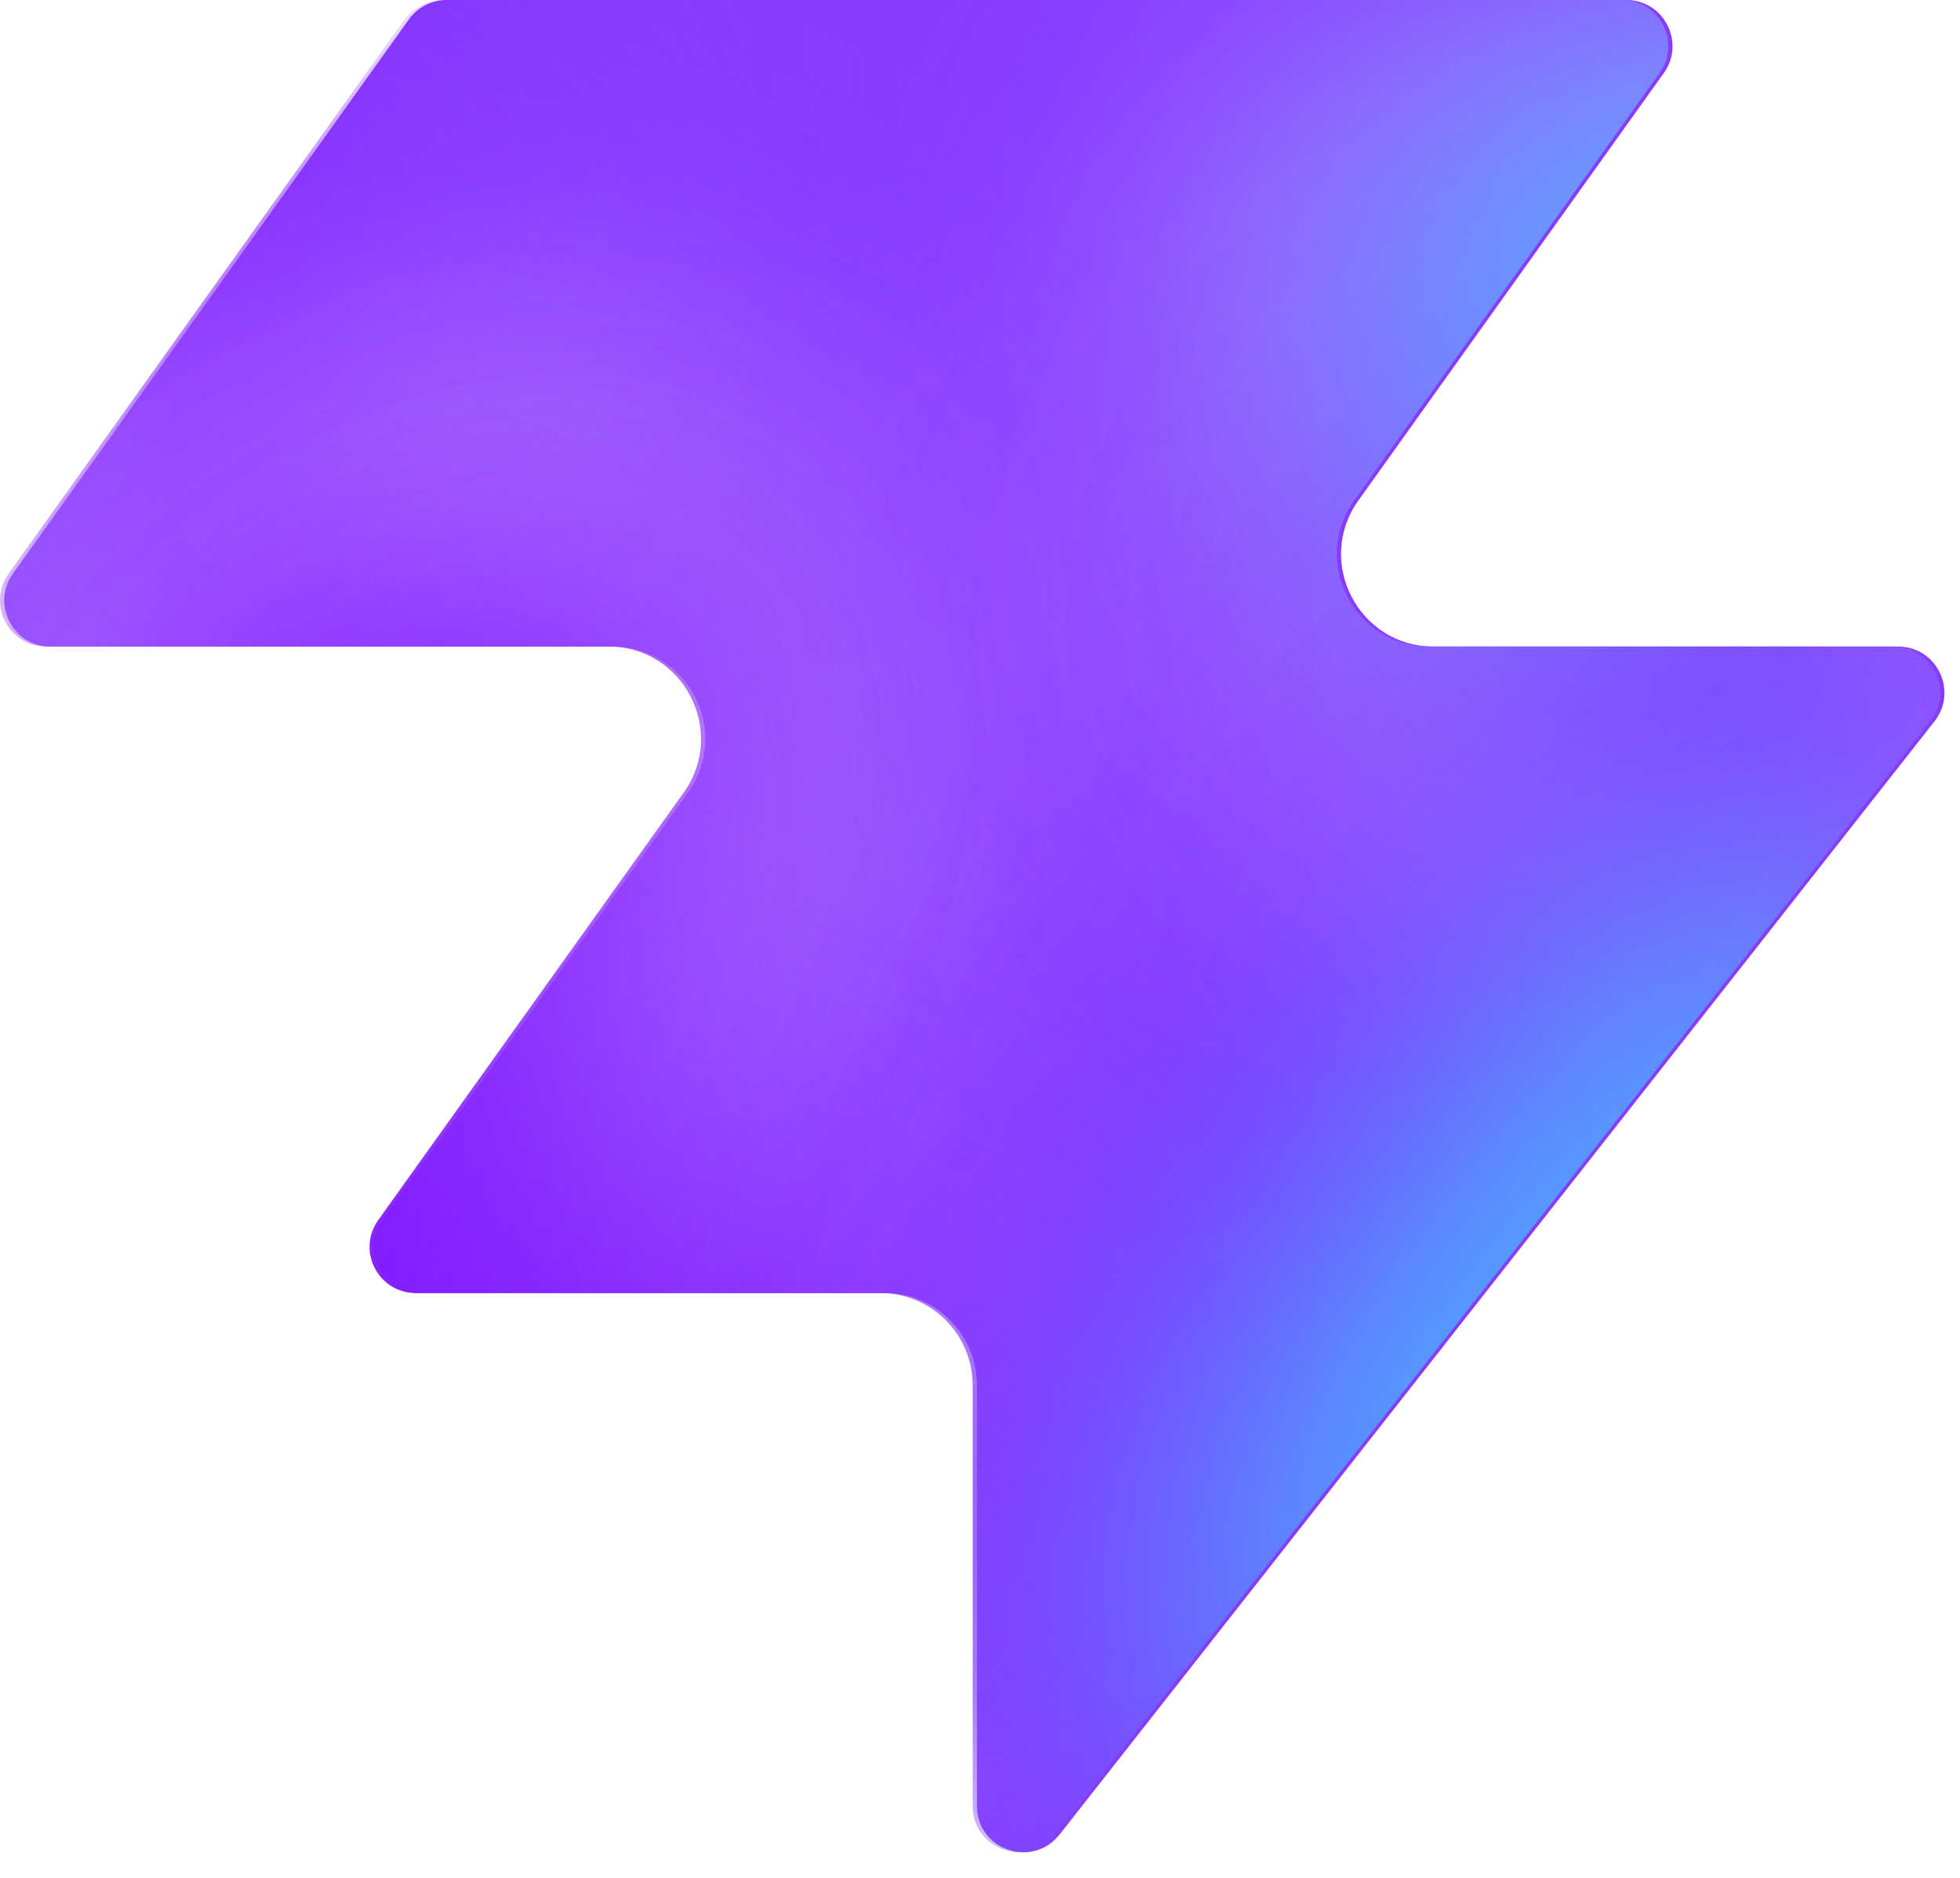
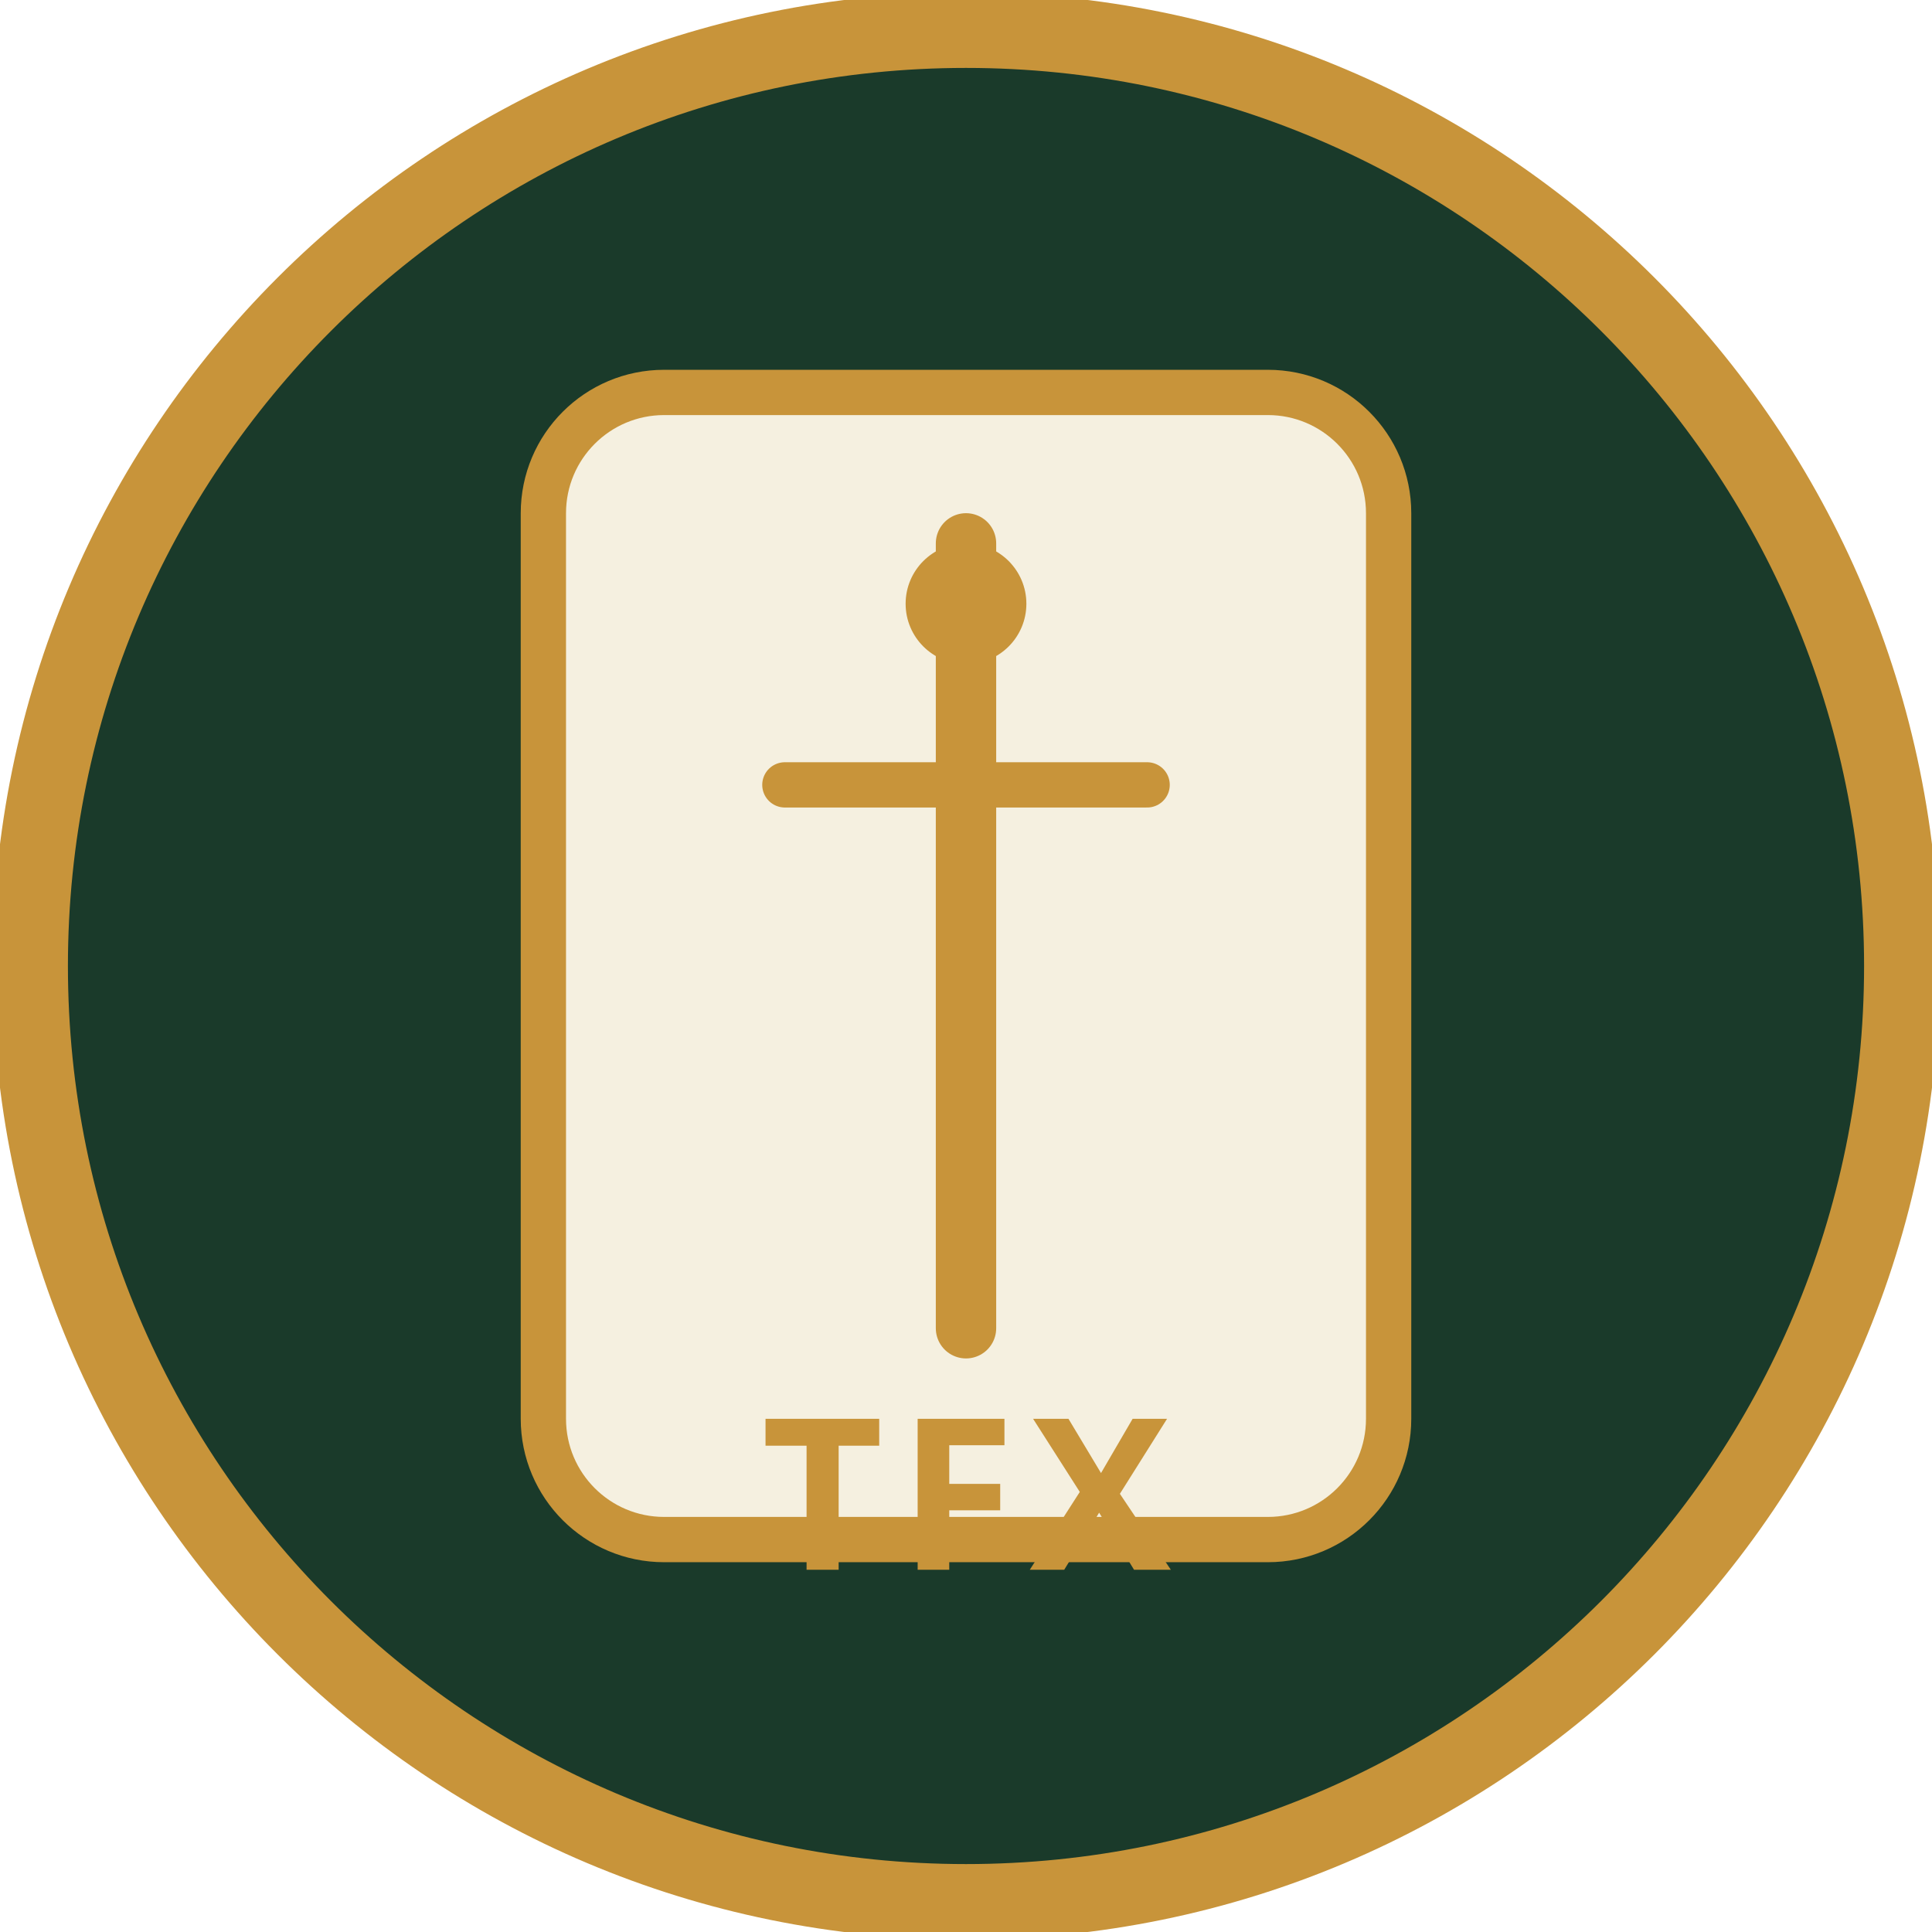
- <svg xmlns="http://www.w3.org/2000/svg" width="48" height="46" fill="none" viewBox="0 0 48 46">
-   <path fill="#863bff" d="M25.946 44.938c-.664.845-2.021.375-2.021-.698V33.937a2.26 2.26 0 0 0-2.262-2.262H10.287c-.92 0-1.456-1.04-.92-1.788l7.48-10.471c1.07-1.497 0-3.578-1.842-3.578H1.237c-.92 0-1.456-1.04-.92-1.788L10.013.474c.214-.297.556-.474.92-.474h28.894c.92 0 1.456 1.04.92 1.788l-7.48 10.471c-1.07 1.498 0 3.579 1.842 3.579h11.377c.943 0 1.473 1.088.89 1.83L25.947 44.94z" style="fill:#863bff;fill:color(display-p3 .525 .23 1);fill-opacity:1" />
-   <mask id="a" width="48" height="46" x="0" y="0" maskUnits="userSpaceOnUse" style="mask-type:alpha">
-     <path fill="#000" d="M25.842 44.938c-.664.844-2.021.375-2.021-.698V33.937a2.26 2.26 0 0 0-2.262-2.262H10.183c-.92 0-1.456-1.04-.92-1.788l7.48-10.471c1.07-1.498 0-3.579-1.842-3.579H1.133c-.92 0-1.456-1.04-.92-1.787L9.91.473c.214-.297.556-.474.92-.474h28.894c.92 0 1.456 1.04.92 1.788l-7.48 10.471c-1.07 1.498 0 3.578 1.842 3.578h11.377c.943 0 1.473 1.088.89 1.832L25.843 44.94z" style="fill:#000;fill-opacity:1" />
-   </mask>
-   <g mask="url(#a)">
-     <g filter="url(#b)">
-       <ellipse cx="5.508" cy="14.704" fill="#ede6ff" rx="5.508" ry="14.704" style="fill:#ede6ff;fill:color(display-p3 .927 .903 1);fill-opacity:1" transform="matrix(.00324 1 1 -.00324 -4.47 31.516)" />
-     </g>
-     <g filter="url(#c)">
-       <ellipse cx="10.399" cy="29.851" fill="#ede6ff" rx="10.399" ry="29.851" style="fill:#ede6ff;fill:color(display-p3 .927 .903 1);fill-opacity:1" transform="matrix(.00324 1 1 -.00324 -39.328 7.883)" />
-     </g>
-     <g filter="url(#d)">
-       <ellipse cx="5.508" cy="30.487" fill="#7e14ff" rx="5.508" ry="30.487" style="fill:#7e14ff;fill:color(display-p3 .492 .077 1);fill-opacity:1" transform="rotate(89.814 -25.913 -14.639)scale(1 -1)" />
-     </g>
-     <g filter="url(#e)">
-       <ellipse cx="5.508" cy="30.599" fill="#7e14ff" rx="5.508" ry="30.599" style="fill:#7e14ff;fill:color(display-p3 .492 .077 1);fill-opacity:1" transform="rotate(89.814 -32.644 -3.334)scale(1 -1)" />
-     </g>
-     <g filter="url(#f)">
-       <ellipse cx="5.508" cy="30.599" fill="#7e14ff" rx="5.508" ry="30.599" style="fill:#7e14ff;fill:color(display-p3 .492 .077 1);fill-opacity:1" transform="matrix(.00324 1 1 -.00324 -34.34 30.47)" />
-     </g>
-     <g filter="url(#g)">
-       <ellipse cx="14.072" cy="22.078" fill="#ede6ff" rx="14.072" ry="22.078" style="fill:#ede6ff;fill:color(display-p3 .927 .903 1);fill-opacity:1" transform="rotate(93.35 24.506 48.493)scale(-1 1)" />
-     </g>
-     <g filter="url(#h)">
-       <ellipse cx="3.47" cy="21.501" fill="#7e14ff" rx="3.47" ry="21.501" style="fill:#7e14ff;fill:color(display-p3 .492 .077 1);fill-opacity:1" transform="rotate(89.009 28.708 47.59)scale(-1 1)" />
-     </g>
-     <g filter="url(#i)">
-       <ellipse cx="3.47" cy="21.501" fill="#7e14ff" rx="3.47" ry="21.501" style="fill:#7e14ff;fill:color(display-p3 .492 .077 1);fill-opacity:1" transform="rotate(89.009 28.708 47.59)scale(-1 1)" />
-     </g>
-     <g filter="url(#j)">
-       <ellipse cx=".387" cy="8.972" fill="#7e14ff" rx="4.407" ry="29.108" style="fill:#7e14ff;fill:color(display-p3 .492 .077 1);fill-opacity:1" transform="rotate(39.51 .387 8.972)" />
-     </g>
-     <g filter="url(#k)">
-       <ellipse cx="47.523" cy="-6.092" fill="#7e14ff" rx="4.407" ry="29.108" style="fill:#7e14ff;fill:color(display-p3 .492 .077 1);fill-opacity:1" transform="rotate(37.892 47.523 -6.092)" />
-     </g>
-     <g filter="url(#l)">
-       <ellipse cx="41.412" cy="6.333" fill="#47bfff" rx="5.971" ry="9.665" style="fill:#47bfff;fill:color(display-p3 .28 .748 1);fill-opacity:1" transform="rotate(37.892 41.412 6.333)" />
-     </g>
-     <g filter="url(#m)">
-       <ellipse cx="-1.879" cy="38.332" fill="#7e14ff" rx="4.407" ry="29.108" style="fill:#7e14ff;fill:color(display-p3 .492 .077 1);fill-opacity:1" transform="rotate(37.892 -1.88 38.332)" />
-     </g>
-     <g filter="url(#n)">
-       <ellipse cx="-1.879" cy="38.332" fill="#7e14ff" rx="4.407" ry="29.108" style="fill:#7e14ff;fill:color(display-p3 .492 .077 1);fill-opacity:1" transform="rotate(37.892 -1.88 38.332)" />
-     </g>
-     <g filter="url(#o)">
-       <ellipse cx="35.651" cy="29.907" fill="#7e14ff" rx="4.407" ry="29.108" style="fill:#7e14ff;fill:color(display-p3 .492 .077 1);fill-opacity:1" transform="rotate(37.892 35.651 29.907)" />
-     </g>
-     <g filter="url(#p)">
-       <ellipse cx="38.418" cy="32.4" fill="#47bfff" rx="5.971" ry="15.297" style="fill:#47bfff;fill:color(display-p3 .28 .748 1);fill-opacity:1" transform="rotate(37.892 38.418 32.4)" />
-     </g>
-   </g>
-   <defs>
-     <filter id="b" width="60.045" height="41.654" x="-19.77" y="16.149" color-interpolation-filters="sRGB" filterUnits="userSpaceOnUse">
-       <feFlood flood-opacity="0" result="BackgroundImageFix" />
-       <feBlend in="SourceGraphic" in2="BackgroundImageFix" result="shape" />
-       <feGaussianBlur result="effect1_foregroundBlur_2002_17158" stdDeviation="7.659" />
-     </filter>
-     <filter id="c" width="90.34" height="51.437" x="-54.613" y="-7.533" color-interpolation-filters="sRGB" filterUnits="userSpaceOnUse">
-       <feFlood flood-opacity="0" result="BackgroundImageFix" />
-       <feBlend in="SourceGraphic" in2="BackgroundImageFix" result="shape" />
-       <feGaussianBlur result="effect1_foregroundBlur_2002_17158" stdDeviation="7.659" />
-     </filter>
-     <filter id="d" width="79.355" height="29.4" x="-49.64" y="2.03" color-interpolation-filters="sRGB" filterUnits="userSpaceOnUse">
-       <feFlood flood-opacity="0" result="BackgroundImageFix" />
-       <feBlend in="SourceGraphic" in2="BackgroundImageFix" result="shape" />
-       <feGaussianBlur result="effect1_foregroundBlur_2002_17158" stdDeviation="4.596" />
-     </filter>
-     <filter id="e" width="79.579" height="29.4" x="-45.045" y="20.029" color-interpolation-filters="sRGB" filterUnits="userSpaceOnUse">
-       <feFlood flood-opacity="0" result="BackgroundImageFix" />
-       <feBlend in="SourceGraphic" in2="BackgroundImageFix" result="shape" />
-       <feGaussianBlur result="effect1_foregroundBlur_2002_17158" stdDeviation="4.596" />
-     </filter>
-     <filter id="f" width="79.579" height="29.4" x="-43.513" y="21.178" color-interpolation-filters="sRGB" filterUnits="userSpaceOnUse">
-       <feFlood flood-opacity="0" result="BackgroundImageFix" />
-       <feBlend in="SourceGraphic" in2="BackgroundImageFix" result="shape" />
-       <feGaussianBlur result="effect1_foregroundBlur_2002_17158" stdDeviation="4.596" />
-     </filter>
-     <filter id="g" width="74.749" height="58.852" x="15.756" y="-17.901" color-interpolation-filters="sRGB" filterUnits="userSpaceOnUse">
-       <feFlood flood-opacity="0" result="BackgroundImageFix" />
-       <feBlend in="SourceGraphic" in2="BackgroundImageFix" result="shape" />
-       <feGaussianBlur result="effect1_foregroundBlur_2002_17158" stdDeviation="7.659" />
-     </filter>
-     <filter id="h" width="61.377" height="25.362" x="23.548" y="2.284" color-interpolation-filters="sRGB" filterUnits="userSpaceOnUse">
-       <feFlood flood-opacity="0" result="BackgroundImageFix" />
-       <feBlend in="SourceGraphic" in2="BackgroundImageFix" result="shape" />
-       <feGaussianBlur result="effect1_foregroundBlur_2002_17158" stdDeviation="4.596" />
-     </filter>
-     <filter id="i" width="61.377" height="25.362" x="23.548" y="2.284" color-interpolation-filters="sRGB" filterUnits="userSpaceOnUse">
-       <feFlood flood-opacity="0" result="BackgroundImageFix" />
-       <feBlend in="SourceGraphic" in2="BackgroundImageFix" result="shape" />
-       <feGaussianBlur result="effect1_foregroundBlur_2002_17158" stdDeviation="4.596" />
-     </filter>
-     <filter id="j" width="56.045" height="63.649" x="-27.636" y="-22.853" color-interpolation-filters="sRGB" filterUnits="userSpaceOnUse">
-       <feFlood flood-opacity="0" result="BackgroundImageFix" />
-       <feBlend in="SourceGraphic" in2="BackgroundImageFix" result="shape" />
-       <feGaussianBlur result="effect1_foregroundBlur_2002_17158" stdDeviation="4.596" />
-     </filter>
-     <filter id="k" width="54.814" height="64.646" x="20.116" y="-38.415" color-interpolation-filters="sRGB" filterUnits="userSpaceOnUse">
-       <feFlood flood-opacity="0" result="BackgroundImageFix" />
-       <feBlend in="SourceGraphic" in2="BackgroundImageFix" result="shape" />
-       <feGaussianBlur result="effect1_foregroundBlur_2002_17158" stdDeviation="4.596" />
-     </filter>
-     <filter id="l" width="33.541" height="35.313" x="24.641" y="-11.323" color-interpolation-filters="sRGB" filterUnits="userSpaceOnUse">
-       <feFlood flood-opacity="0" result="BackgroundImageFix" />
-       <feBlend in="SourceGraphic" in2="BackgroundImageFix" result="shape" />
-       <feGaussianBlur result="effect1_foregroundBlur_2002_17158" stdDeviation="4.596" />
-     </filter>
-     <filter id="m" width="54.814" height="64.646" x="-29.286" y="6.009" color-interpolation-filters="sRGB" filterUnits="userSpaceOnUse">
-       <feFlood flood-opacity="0" result="BackgroundImageFix" />
-       <feBlend in="SourceGraphic" in2="BackgroundImageFix" result="shape" />
-       <feGaussianBlur result="effect1_foregroundBlur_2002_17158" stdDeviation="4.596" />
-     </filter>
-     <filter id="n" width="54.814" height="64.646" x="-29.286" y="6.009" color-interpolation-filters="sRGB" filterUnits="userSpaceOnUse">
-       <feFlood flood-opacity="0" result="BackgroundImageFix" />
-       <feBlend in="SourceGraphic" in2="BackgroundImageFix" result="shape" />
-       <feGaussianBlur result="effect1_foregroundBlur_2002_17158" stdDeviation="4.596" />
-     </filter>
-     <filter id="o" width="54.814" height="64.646" x="8.244" y="-2.416" color-interpolation-filters="sRGB" filterUnits="userSpaceOnUse">
-       <feFlood flood-opacity="0" result="BackgroundImageFix" />
-       <feBlend in="SourceGraphic" in2="BackgroundImageFix" result="shape" />
-       <feGaussianBlur result="effect1_foregroundBlur_2002_17158" stdDeviation="4.596" />
-     </filter>
-     <filter id="p" width="39.409" height="43.623" x="18.713" y="10.588" color-interpolation-filters="sRGB" filterUnits="userSpaceOnUse">
-       <feFlood flood-opacity="0" result="BackgroundImageFix" />
-       <feBlend in="SourceGraphic" in2="BackgroundImageFix" result="shape" />
-       <feGaussianBlur result="effect1_foregroundBlur_2002_17158" stdDeviation="4.596" />
-     </filter>
-   </defs>
+ <svg xmlns="http://www.w3.org/2000/svg" viewBox="0 0 64 64" width="64" height="64">
+   <circle cx="32" cy="32" r="31" fill="#1a3a2a" stroke="#c8943a" stroke-width="2.5" />
+   <rect x="18" y="13" width="28" height="38" rx="4" ry="4" fill="#f5f0e0" stroke="#c8943a" stroke-width="1.5" />
+   <line x1="32" y1="18" x2="32" y2="44" stroke="#c8943a" stroke-width="2" stroke-linecap="round" />
+   <line x1="26" y1="26" x2="38" y2="26" stroke="#c8943a" stroke-width="1.5" stroke-linecap="round" />
+   <circle cx="32" cy="20" r="2" fill="#c8943a" />
+   <text x="32" y="52" font-family="Arial Black, sans-serif" font-size="7" font-weight="900" fill="#c8943a" text-anchor="middle" letter-spacing="0.5">TFX</text>
</svg>
